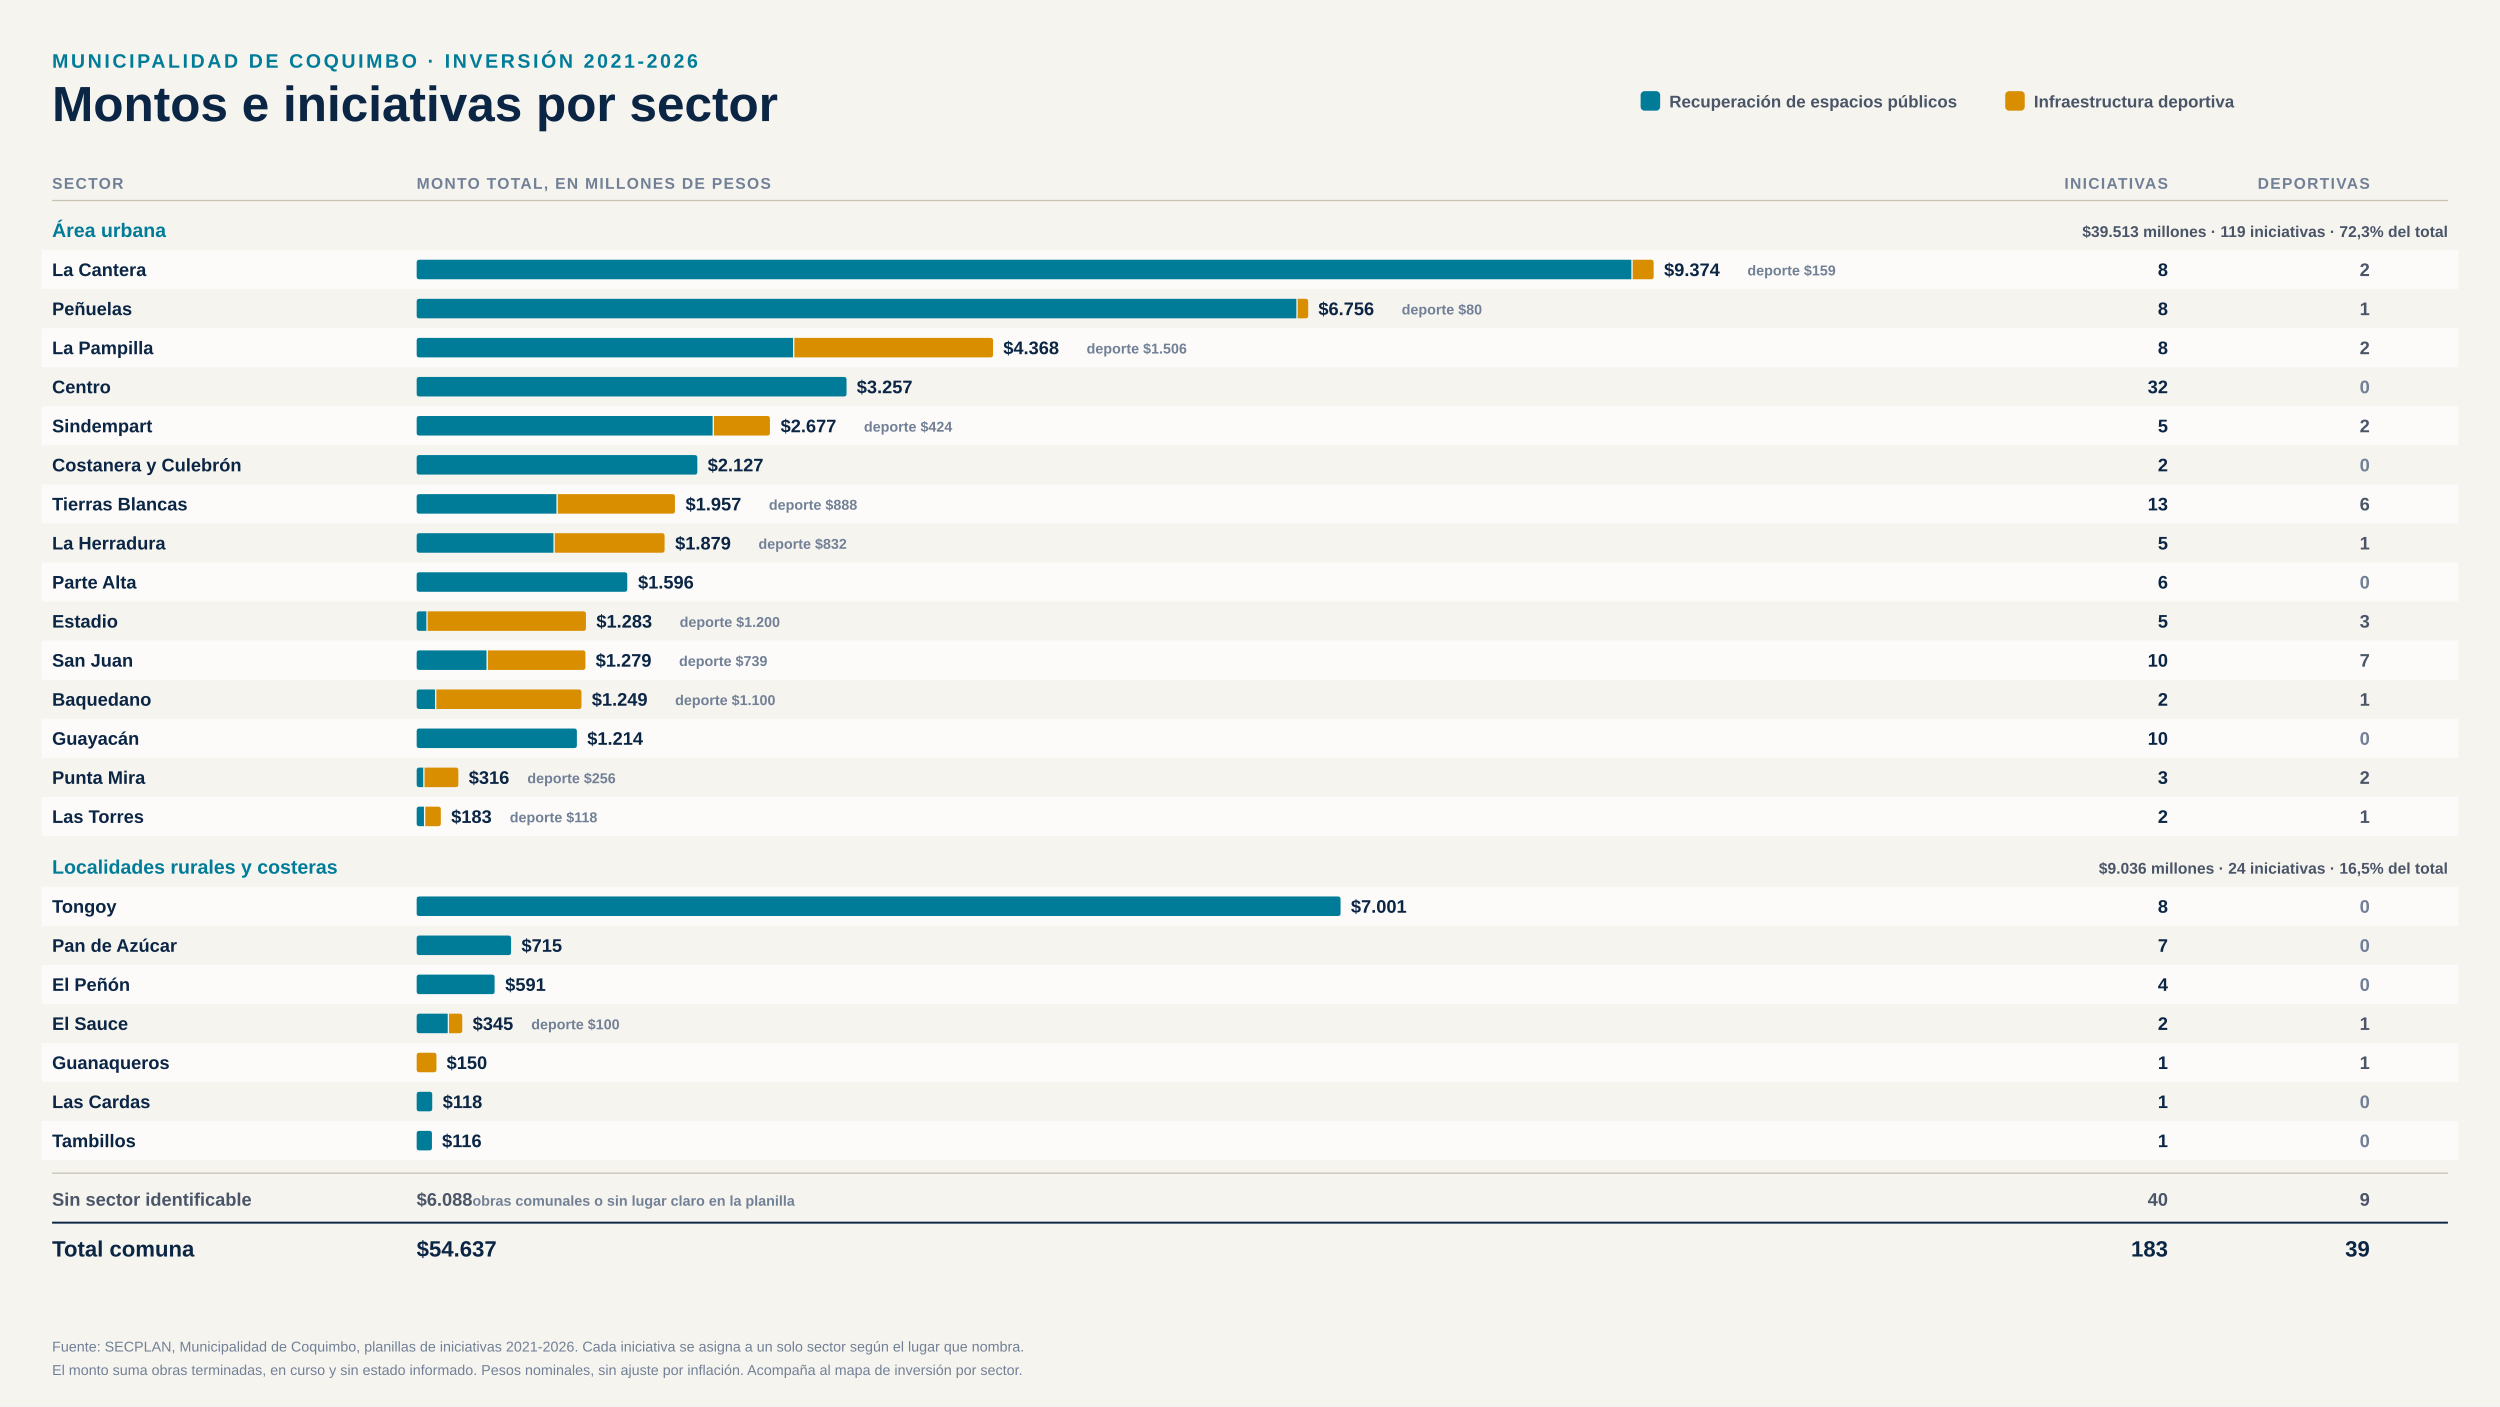
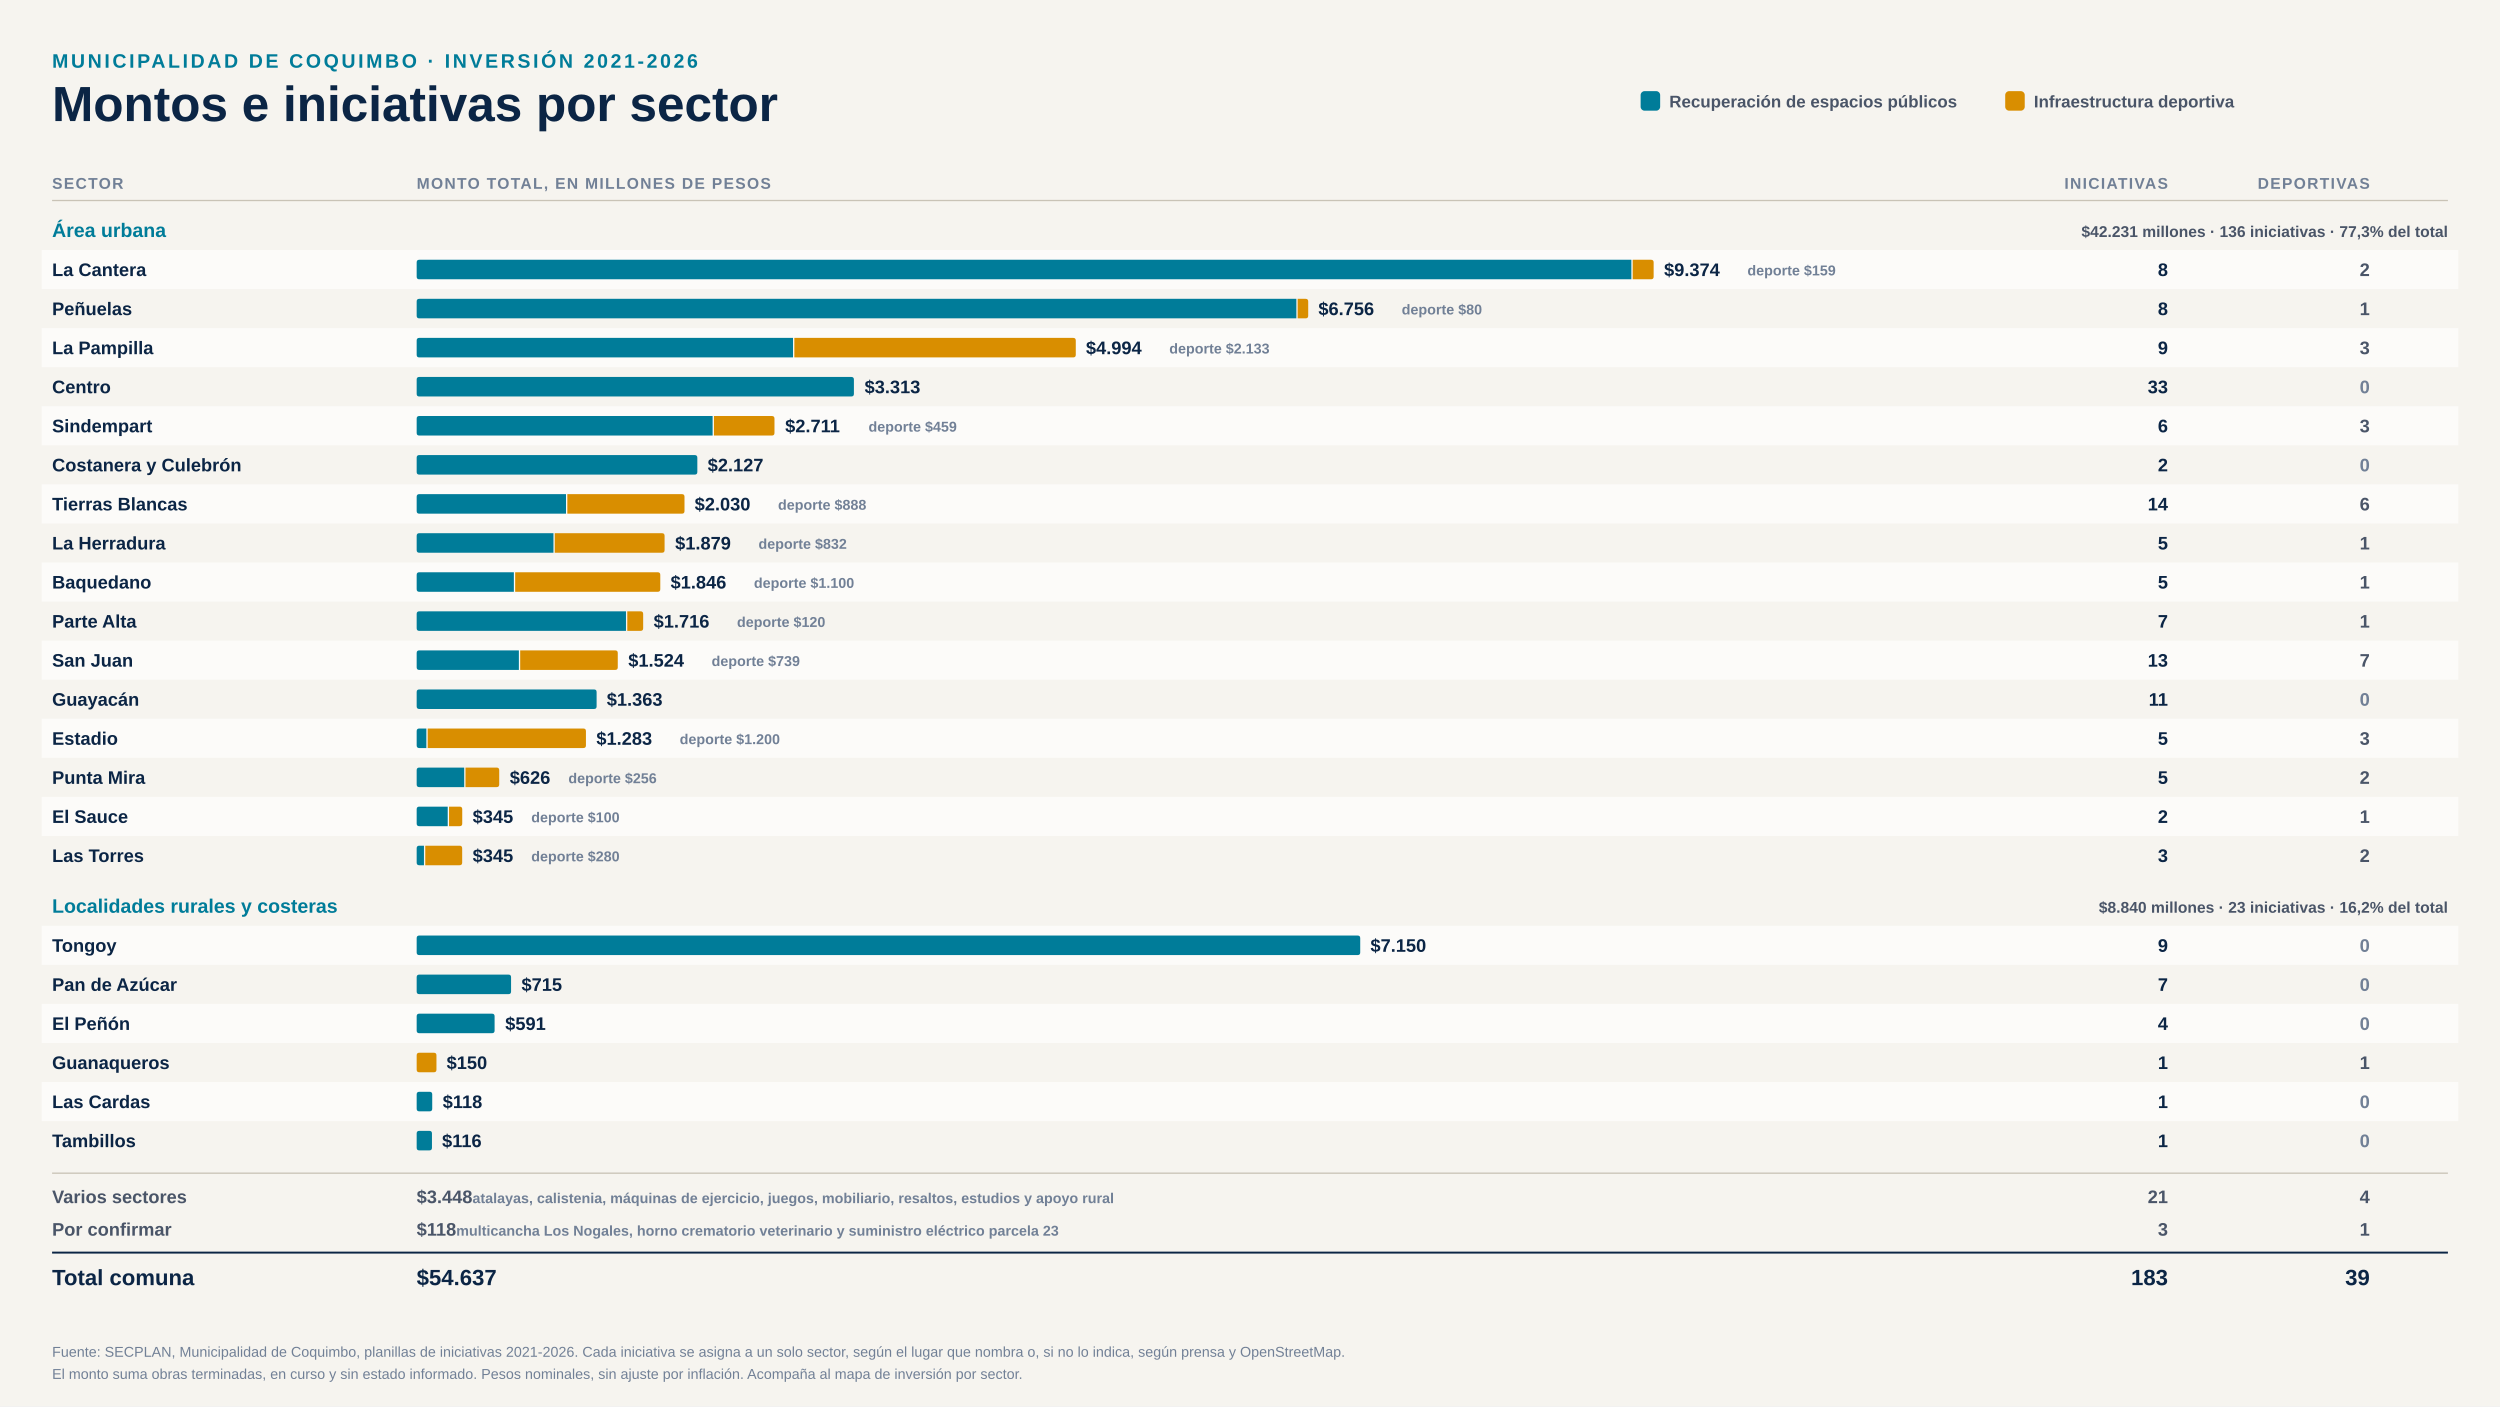
<svg xmlns="http://www.w3.org/2000/svg" width="3840" height="2160" viewBox="0 0 3840 2160">
  <g id="Fondo">
    <rect width="3840" height="2160" fill="#F6F4EF" />
  </g>
  <g id="Titulo">
    <text x="80" y="104" font-family="Montserrat, Arial, sans-serif" font-size="30" font-weight="700" letter-spacing="4" fill="#007C99">MUNICIPALIDAD DE COQUIMBO · INVERSIÓN 2021-2026</text>
    <text x="80" y="186" font-family="Montserrat, Arial, sans-serif" font-size="76" font-weight="800" fill="#0B2545">Montos e iniciativas por sector</text>
  </g>
  <g id="Leyenda">
    <rect x="2520" y="140" width="30" height="30" rx="6" fill="#007C99" />
    <text x="2564" y="165" font-family="Montserrat, Arial, sans-serif" font-size="26" font-weight="600" fill="#4A5568">Recuperación de espacios públicos</text>
    <rect x="3080" y="140" width="30" height="30" rx="6" fill="#D98E00" />
    <text x="3124" y="165" font-family="Montserrat, Arial, sans-serif" font-size="26" font-weight="600" fill="#4A5568">Infraestructura deportiva</text>
  </g>
  <g id="Encabezados">
    <text x="80" y="290" font-family="Montserrat, Arial, sans-serif" font-size="24" font-weight="700" fill="#718096" letter-spacing="2">SECTOR</text>
    <text x="640" y="290" font-family="Montserrat, Arial, sans-serif" font-size="24" font-weight="700" fill="#718096" letter-spacing="2">MONTO TOTAL, EN MILLONES DE PESOS</text>
    <text x="3330" y="290" text-anchor="end" font-family="Montserrat, Arial, sans-serif" font-size="24" font-weight="700" fill="#718096" letter-spacing="2">INICIATIVAS</text>
    <text x="3640" y="290" text-anchor="end" font-family="Montserrat, Arial, sans-serif" font-size="24" font-weight="700" fill="#718096" letter-spacing="2">DEPORTIVAS</text>
    <line x1="80" y1="308" x2="3760" y2="308" stroke="#C9C3B6" stroke-width="2" />
  </g>
  <g id="Sectores urbanos">
    <text x="80" y="364" font-family="Montserrat, Arial, sans-serif" font-size="30" font-weight="800" fill="#007C99">Área urbana</text>
-     <text x="3760" y="364" text-anchor="end" font-family="Montserrat, Arial, sans-serif" font-size="24" font-weight="600" fill="#4A5568">$39.513 millones · 119 iniciativas · 72,3% del total</text>
+     <text x="3760" y="364" text-anchor="end" font-family="Montserrat, Arial, sans-serif" font-size="24" font-weight="600" fill="#4A5568">$42.231 millones · 136 iniciativas · 77,3% del total</text>
    <rect x="64" y="384" width="3712" height="60" fill="#FFFFFF" fill-opacity="0.65" />
    <text x="80" y="424" font-family="Montserrat, Arial, sans-serif" font-size="28" font-weight="700" fill="#0B2545">La Cantera</text>
    <path d="M644.0,399.0 L2505.8,399.0 L2505.8,429.0 L644.0,429.0 Q640.0,429.0 640.0,425.0 L640.0,403.0 Q640.0,399.0 644.0,399.0 Z" fill="#007C99" />
    <path d="M2507.8,399.0 L2536.0,399.0 Q2540.0,399.0 2540.0,403.0 L2540.0,425.0 Q2540.0,429.0 2536.0,429.0 L2507.8,429.0 L2507.8,399.0 Z" fill="#D98E00" />
    <text x="2556" y="424" font-family="Montserrat, Arial, sans-serif" font-size="28" font-weight="800" fill="#0B2545">$9.374</text>
    <text x="2684" y="423" font-family="Montserrat, Arial, sans-serif" font-size="22" font-weight="600" fill="#718096">deporte $159</text>
    <text x="3330" y="424" text-anchor="end" font-family="Montserrat, Arial, sans-serif" font-size="28" font-weight="700" fill="#0B2545">8</text>
    <text x="3640" y="424" text-anchor="end" font-family="Montserrat, Arial, sans-serif" font-size="28" font-weight="600" fill="#4A5568">2</text>
    <text x="80" y="484" font-family="Montserrat, Arial, sans-serif" font-size="28" font-weight="700" fill="#0B2545">Peñuelas</text>
    <path d="M644.0,459.0 L1991.2,459.0 L1991.2,489.0 L644.0,489.0 Q640.0,489.0 640.0,485.0 L640.0,463.0 Q640.0,459.0 644.0,459.0 Z" fill="#007C99" />
    <path d="M1993.2,459.0 L2005.4,459.0 Q2009.4,459.0 2009.4,463.0 L2009.4,485.0 Q2009.4,489.0 2005.4,489.0 L1993.2,489.0 L1993.2,459.0 Z" fill="#D98E00" />
    <text x="2025" y="484" font-family="Montserrat, Arial, sans-serif" font-size="28" font-weight="800" fill="#0B2545">$6.756</text>
    <text x="2153" y="483" font-family="Montserrat, Arial, sans-serif" font-size="22" font-weight="600" fill="#718096">deporte $80</text>
    <text x="3330" y="484" text-anchor="end" font-family="Montserrat, Arial, sans-serif" font-size="28" font-weight="700" fill="#0B2545">8</text>
    <text x="3640" y="484" text-anchor="end" font-family="Montserrat, Arial, sans-serif" font-size="28" font-weight="600" fill="#4A5568">1</text>
    <rect x="64" y="504" width="3712" height="60" fill="#FFFFFF" fill-opacity="0.65" />
    <text x="80" y="544" font-family="Montserrat, Arial, sans-serif" font-size="28" font-weight="700" fill="#0B2545">La Pampilla</text>
    <path d="M644.0,519.0 L1218.1,519.0 L1218.1,549.0 L644.0,549.0 Q640.0,549.0 640.0,545.0 L640.0,523.0 Q640.0,519.0 644.0,519.0 Z" fill="#007C99" />
-     <path d="M1220.1,519.0 L1521.3,519.0 Q1525.3,519.0 1525.3,523.0 L1525.3,545.0 Q1525.3,549.0 1521.3,549.0 L1220.1,549.0 L1220.1,519.0 Z" fill="#D98E00" />
-     <text x="1541" y="544" font-family="Montserrat, Arial, sans-serif" font-size="28" font-weight="800" fill="#0B2545">$4.368</text>
-     <text x="1669" y="543" font-family="Montserrat, Arial, sans-serif" font-size="22" font-weight="600" fill="#718096">deporte $1.506</text>
-     <text x="3330" y="544" text-anchor="end" font-family="Montserrat, Arial, sans-serif" font-size="28" font-weight="700" fill="#0B2545">8</text>
-     <text x="3640" y="544" text-anchor="end" font-family="Montserrat, Arial, sans-serif" font-size="28" font-weight="600" fill="#4A5568">2</text>
+     <path d="M1220.1,519.0 L1648.4,519.0 Q1652.4,519.0 1652.4,523.0 L1652.4,545.0 Q1652.4,549.0 1648.4,549.0 L1220.1,549.0 L1220.1,519.0 Z" fill="#D98E00" />
+     <text x="1668" y="544" font-family="Montserrat, Arial, sans-serif" font-size="28" font-weight="800" fill="#0B2545">$4.994</text>
+     <text x="1796" y="543" font-family="Montserrat, Arial, sans-serif" font-size="22" font-weight="600" fill="#718096">deporte $2.133</text>
+     <text x="3330" y="544" text-anchor="end" font-family="Montserrat, Arial, sans-serif" font-size="28" font-weight="700" fill="#0B2545">9</text>
+     <text x="3640" y="544" text-anchor="end" font-family="Montserrat, Arial, sans-serif" font-size="28" font-weight="600" fill="#4A5568">3</text>
    <text x="80" y="604" font-family="Montserrat, Arial, sans-serif" font-size="28" font-weight="700" fill="#0B2545">Centro</text>
-     <path d="M644.0,579.0 L1296.3,579.0 Q1300.3,579.0 1300.3,583.0 L1300.3,605.0 Q1300.3,609.0 1296.3,609.0 L644.0,609.0 Q640.0,609.0 640.0,605.0 L640.0,583.0 Q640.0,579.0 644.0,579.0 Z" fill="#007C99" />
-     <text x="1316" y="604" font-family="Montserrat, Arial, sans-serif" font-size="28" font-weight="800" fill="#0B2545">$3.257</text>
-     <text x="3330" y="604" text-anchor="end" font-family="Montserrat, Arial, sans-serif" font-size="28" font-weight="700" fill="#0B2545">32</text>
+     <path d="M644.0,579.0 L1307.6,579.0 Q1311.6,579.0 1311.6,583.0 L1311.6,605.0 Q1311.6,609.0 1307.6,609.0 L644.0,609.0 Q640.0,609.0 640.0,605.0 L640.0,583.0 Q640.0,579.0 644.0,579.0 Z" fill="#007C99" />
+     <text x="1328" y="604" font-family="Montserrat, Arial, sans-serif" font-size="28" font-weight="800" fill="#0B2545">$3.313</text>
+     <text x="3330" y="604" text-anchor="end" font-family="Montserrat, Arial, sans-serif" font-size="28" font-weight="700" fill="#0B2545">33</text>
    <text x="3640" y="604" text-anchor="end" font-family="Montserrat, Arial, sans-serif" font-size="28" font-weight="600" fill="#718096">0</text>
    <rect x="64" y="624" width="3712" height="60" fill="#FFFFFF" fill-opacity="0.65" />
    <text x="80" y="664" font-family="Montserrat, Arial, sans-serif" font-size="28" font-weight="700" fill="#0B2545">Sindempart</text>
    <path d="M644.0,639.0 L1094.6,639.0 L1094.6,669.0 L644.0,669.0 Q640.0,669.0 640.0,665.0 L640.0,643.0 Q640.0,639.0 644.0,639.0 Z" fill="#007C99" />
-     <path d="M1096.6,639.0 L1178.6,639.0 Q1182.6,639.0 1182.6,643.0 L1182.6,665.0 Q1182.6,669.0 1178.6,669.0 L1096.6,669.0 L1096.6,639.0 Z" fill="#D98E00" />
-     <text x="1199" y="664" font-family="Montserrat, Arial, sans-serif" font-size="28" font-weight="800" fill="#0B2545">$2.677</text>
-     <text x="1327" y="663" font-family="Montserrat, Arial, sans-serif" font-size="22" font-weight="600" fill="#718096">deporte $424</text>
-     <text x="3330" y="664" text-anchor="end" font-family="Montserrat, Arial, sans-serif" font-size="28" font-weight="700" fill="#0B2545">5</text>
-     <text x="3640" y="664" text-anchor="end" font-family="Montserrat, Arial, sans-serif" font-size="28" font-weight="600" fill="#4A5568">2</text>
+     <path d="M1096.6,639.0 L1185.6,639.0 Q1189.6,639.0 1189.6,643.0 L1189.6,665.0 Q1189.6,669.0 1185.6,669.0 L1096.6,669.0 L1096.6,639.0 Z" fill="#D98E00" />
+     <text x="1206" y="664" font-family="Montserrat, Arial, sans-serif" font-size="28" font-weight="800" fill="#0B2545">$2.711</text>
+     <text x="1334" y="663" font-family="Montserrat, Arial, sans-serif" font-size="22" font-weight="600" fill="#718096">deporte $459</text>
+     <text x="3330" y="664" text-anchor="end" font-family="Montserrat, Arial, sans-serif" font-size="28" font-weight="700" fill="#0B2545">6</text>
+     <text x="3640" y="664" text-anchor="end" font-family="Montserrat, Arial, sans-serif" font-size="28" font-weight="600" fill="#4A5568">3</text>
    <text x="80" y="724" font-family="Montserrat, Arial, sans-serif" font-size="28" font-weight="700" fill="#0B2545">Costanera y Culebrón</text>
    <path d="M644.0,699.0 L1067.1,699.0 Q1071.1,699.0 1071.1,703.0 L1071.1,725.0 Q1071.1,729.0 1067.1,729.0 L644.0,729.0 Q640.0,729.0 640.0,725.0 L640.0,703.0 Q640.0,699.0 644.0,699.0 Z" fill="#007C99" />
    <text x="1087" y="724" font-family="Montserrat, Arial, sans-serif" font-size="28" font-weight="800" fill="#0B2545">$2.127</text>
    <text x="3330" y="724" text-anchor="end" font-family="Montserrat, Arial, sans-serif" font-size="28" font-weight="700" fill="#0B2545">2</text>
    <text x="3640" y="724" text-anchor="end" font-family="Montserrat, Arial, sans-serif" font-size="28" font-weight="600" fill="#718096">0</text>
    <rect x="64" y="744" width="3712" height="60" fill="#FFFFFF" fill-opacity="0.65" />
    <text x="80" y="784" font-family="Montserrat, Arial, sans-serif" font-size="28" font-weight="700" fill="#0B2545">Tierras Blancas</text>
-     <path d="M644.0,759.0 L854.7,759.0 L854.7,789.0 L644.0,789.0 Q640.0,789.0 640.0,785.0 L640.0,763.0 Q640.0,759.0 644.0,759.0 Z" fill="#007C99" />
-     <path d="M856.7,759.0 L1032.7,759.0 Q1036.7,759.0 1036.7,763.0 L1036.7,785.0 Q1036.7,789.0 1032.7,789.0 L856.7,789.0 L856.7,759.0 Z" fill="#D98E00" />
-     <text x="1053" y="784" font-family="Montserrat, Arial, sans-serif" font-size="28" font-weight="800" fill="#0B2545">$1.957</text>
-     <text x="1181" y="783" font-family="Montserrat, Arial, sans-serif" font-size="22" font-weight="600" fill="#718096">deporte $888</text>
-     <text x="3330" y="784" text-anchor="end" font-family="Montserrat, Arial, sans-serif" font-size="28" font-weight="700" fill="#0B2545">13</text>
+     <path d="M644.0,759.0 L869.4,759.0 L869.4,789.0 L644.0,789.0 Q640.0,789.0 640.0,785.0 L640.0,763.0 Q640.0,759.0 644.0,759.0 Z" fill="#007C99" />
+     <path d="M871.4,759.0 L1047.4,759.0 Q1051.4,759.0 1051.4,763.0 L1051.4,785.0 Q1051.4,789.0 1047.4,789.0 L871.4,789.0 L871.4,759.0 Z" fill="#D98E00" />
+     <text x="1067" y="784" font-family="Montserrat, Arial, sans-serif" font-size="28" font-weight="800" fill="#0B2545">$2.030</text>
+     <text x="1195" y="783" font-family="Montserrat, Arial, sans-serif" font-size="22" font-weight="600" fill="#718096">deporte $888</text>
+     <text x="3330" y="784" text-anchor="end" font-family="Montserrat, Arial, sans-serif" font-size="28" font-weight="700" fill="#0B2545">14</text>
    <text x="3640" y="784" text-anchor="end" font-family="Montserrat, Arial, sans-serif" font-size="28" font-weight="600" fill="#4A5568">6</text>
    <text x="80" y="844" font-family="Montserrat, Arial, sans-serif" font-size="28" font-weight="700" fill="#0B2545">La Herradura</text>
    <path d="M644.0,819.0 L850.1,819.0 L850.1,849.0 L644.0,849.0 Q640.0,849.0 640.0,845.0 L640.0,823.0 Q640.0,819.0 644.0,819.0 Z" fill="#007C99" />
    <path d="M852.1,819.0 L1016.8,819.0 Q1020.8,819.0 1020.8,823.0 L1020.8,845.0 Q1020.8,849.0 1016.8,849.0 L852.1,849.0 L852.1,819.0 Z" fill="#D98E00" />
    <text x="1037" y="844" font-family="Montserrat, Arial, sans-serif" font-size="28" font-weight="800" fill="#0B2545">$1.879</text>
    <text x="1165" y="843" font-family="Montserrat, Arial, sans-serif" font-size="22" font-weight="600" fill="#718096">deporte $832</text>
    <text x="3330" y="844" text-anchor="end" font-family="Montserrat, Arial, sans-serif" font-size="28" font-weight="700" fill="#0B2545">5</text>
    <text x="3640" y="844" text-anchor="end" font-family="Montserrat, Arial, sans-serif" font-size="28" font-weight="600" fill="#4A5568">1</text>
    <rect x="64" y="864" width="3712" height="60" fill="#FFFFFF" fill-opacity="0.65" />
-     <text x="80" y="904" font-family="Montserrat, Arial, sans-serif" font-size="28" font-weight="700" fill="#0B2545">Parte Alta</text>
-     <path d="M644.0,879.0 L959.5,879.0 Q963.5,879.0 963.5,883.0 L963.5,905.0 Q963.5,909.0 959.5,909.0 L644.0,909.0 Q640.0,909.0 640.0,905.0 L640.0,883.0 Q640.0,879.0 644.0,879.0 Z" fill="#007C99" />
-     <text x="980" y="904" font-family="Montserrat, Arial, sans-serif" font-size="28" font-weight="800" fill="#0B2545">$1.596</text>
-     <text x="3330" y="904" text-anchor="end" font-family="Montserrat, Arial, sans-serif" font-size="28" font-weight="700" fill="#0B2545">6</text>
-     <text x="3640" y="904" text-anchor="end" font-family="Montserrat, Arial, sans-serif" font-size="28" font-weight="600" fill="#718096">0</text>
-     <text x="80" y="964" font-family="Montserrat, Arial, sans-serif" font-size="28" font-weight="700" fill="#0B2545">Estadio</text>
-     <path d="M644.0,939.0 L654.9,939.0 L654.9,969.0 L644.0,969.0 Q640.0,969.0 640.0,965.0 L640.0,943.0 Q640.0,939.0 644.0,939.0 Z" fill="#007C99" />
-     <path d="M656.9,939.0 L896.0,939.0 Q900.0,939.0 900.0,943.0 L900.0,965.0 Q900.0,969.0 896.0,969.0 L656.9,969.0 L656.9,939.0 Z" fill="#D98E00" />
-     <text x="916" y="964" font-family="Montserrat, Arial, sans-serif" font-size="28" font-weight="800" fill="#0B2545">$1.283</text>
-     <text x="1044" y="963" font-family="Montserrat, Arial, sans-serif" font-size="22" font-weight="600" fill="#718096">deporte $1.200</text>
-     <text x="3330" y="964" text-anchor="end" font-family="Montserrat, Arial, sans-serif" font-size="28" font-weight="700" fill="#0B2545">5</text>
-     <text x="3640" y="964" text-anchor="end" font-family="Montserrat, Arial, sans-serif" font-size="28" font-weight="600" fill="#4A5568">3</text>
+     <text x="80" y="904" font-family="Montserrat, Arial, sans-serif" font-size="28" font-weight="700" fill="#0B2545">Baquedano</text>
+     <path d="M644.0,879.0 L789.3,879.0 L789.3,909.0 L644.0,909.0 Q640.0,909.0 640.0,905.0 L640.0,883.0 Q640.0,879.0 644.0,879.0 Z" fill="#007C99" />
+     <path d="M791.3,879.0 L1010.2,879.0 Q1014.2,879.0 1014.2,883.0 L1014.2,905.0 Q1014.2,909.0 1010.2,909.0 L791.3,909.0 L791.3,879.0 Z" fill="#D98E00" />
+     <text x="1030" y="904" font-family="Montserrat, Arial, sans-serif" font-size="28" font-weight="800" fill="#0B2545">$1.846</text>
+     <text x="1158" y="903" font-family="Montserrat, Arial, sans-serif" font-size="22" font-weight="600" fill="#718096">deporte $1.100</text>
+     <text x="3330" y="904" text-anchor="end" font-family="Montserrat, Arial, sans-serif" font-size="28" font-weight="700" fill="#0B2545">5</text>
+     <text x="3640" y="904" text-anchor="end" font-family="Montserrat, Arial, sans-serif" font-size="28" font-weight="600" fill="#4A5568">1</text>
+     <text x="80" y="964" font-family="Montserrat, Arial, sans-serif" font-size="28" font-weight="700" fill="#0B2545">Parte Alta</text>
+     <path d="M644.0,939.0 L961.5,939.0 L961.5,969.0 L644.0,969.0 Q640.0,969.0 640.0,965.0 L640.0,943.0 Q640.0,939.0 644.0,939.0 Z" fill="#007C99" />
+     <path d="M963.5,939.0 L983.9,939.0 Q987.9,939.0 987.9,943.0 L987.9,965.0 Q987.9,969.0 983.9,969.0 L963.5,969.0 L963.5,939.0 Z" fill="#D98E00" />
+     <text x="1004" y="964" font-family="Montserrat, Arial, sans-serif" font-size="28" font-weight="800" fill="#0B2545">$1.716</text>
+     <text x="1132" y="963" font-family="Montserrat, Arial, sans-serif" font-size="22" font-weight="600" fill="#718096">deporte $120</text>
+     <text x="3330" y="964" text-anchor="end" font-family="Montserrat, Arial, sans-serif" font-size="28" font-weight="700" fill="#0B2545">7</text>
+     <text x="3640" y="964" text-anchor="end" font-family="Montserrat, Arial, sans-serif" font-size="28" font-weight="600" fill="#4A5568">1</text>
    <rect x="64" y="984" width="3712" height="60" fill="#FFFFFF" fill-opacity="0.65" />
    <text x="80" y="1024" font-family="Montserrat, Arial, sans-serif" font-size="28" font-weight="700" fill="#0B2545">San Juan</text>
-     <path d="M644.0,999.0 L747.3,999.0 L747.3,1029.0 L644.0,1029.0 Q640.0,1029.0 640.0,1025.0 L640.0,1003.0 Q640.0,999.0 644.0,999.0 Z" fill="#007C99" />
-     <path d="M749.3,999.0 L895.2,999.0 Q899.2,999.0 899.2,1003.0 L899.2,1025.0 Q899.2,1029.0 895.2,1029.0 L749.3,1029.0 L749.3,999.0 Z" fill="#D98E00" />
-     <text x="915" y="1024" font-family="Montserrat, Arial, sans-serif" font-size="28" font-weight="800" fill="#0B2545">$1.279</text>
-     <text x="1043" y="1023" font-family="Montserrat, Arial, sans-serif" font-size="22" font-weight="600" fill="#718096">deporte $739</text>
-     <text x="3330" y="1024" text-anchor="end" font-family="Montserrat, Arial, sans-serif" font-size="28" font-weight="700" fill="#0B2545">10</text>
+     <path d="M644.0,999.0 L797.0,999.0 L797.0,1029.0 L644.0,1029.0 Q640.0,1029.0 640.0,1025.0 L640.0,1003.0 Q640.0,999.0 644.0,999.0 Z" fill="#007C99" />
+     <path d="M799.0,999.0 L944.9,999.0 Q948.9,999.0 948.9,1003.0 L948.9,1025.0 Q948.9,1029.0 944.9,1029.0 L799.0,1029.0 L799.0,999.0 Z" fill="#D98E00" />
+     <text x="965" y="1024" font-family="Montserrat, Arial, sans-serif" font-size="28" font-weight="800" fill="#0B2545">$1.524</text>
+     <text x="1093" y="1023" font-family="Montserrat, Arial, sans-serif" font-size="22" font-weight="600" fill="#718096">deporte $739</text>
+     <text x="3330" y="1024" text-anchor="end" font-family="Montserrat, Arial, sans-serif" font-size="28" font-weight="700" fill="#0B2545">13</text>
    <text x="3640" y="1024" text-anchor="end" font-family="Montserrat, Arial, sans-serif" font-size="28" font-weight="600" fill="#4A5568">7</text>
-     <text x="80" y="1084" font-family="Montserrat, Arial, sans-serif" font-size="28" font-weight="700" fill="#0B2545">Baquedano</text>
-     <path d="M644.0,1059.0 L668.2,1059.0 L668.2,1089.0 L644.0,1089.0 Q640.0,1089.0 640.0,1085.0 L640.0,1063.0 Q640.0,1059.0 644.0,1059.0 Z" fill="#007C99" />
-     <path d="M670.2,1059.0 L889.1,1059.0 Q893.1,1059.0 893.1,1063.0 L893.1,1085.0 Q893.1,1089.0 889.1,1089.0 L670.2,1089.0 L670.2,1059.0 Z" fill="#D98E00" />
-     <text x="909" y="1084" font-family="Montserrat, Arial, sans-serif" font-size="28" font-weight="800" fill="#0B2545">$1.249</text>
-     <text x="1037" y="1083" font-family="Montserrat, Arial, sans-serif" font-size="22" font-weight="600" fill="#718096">deporte $1.100</text>
-     <text x="3330" y="1084" text-anchor="end" font-family="Montserrat, Arial, sans-serif" font-size="28" font-weight="700" fill="#0B2545">2</text>
-     <text x="3640" y="1084" text-anchor="end" font-family="Montserrat, Arial, sans-serif" font-size="28" font-weight="600" fill="#4A5568">1</text>
+     <text x="80" y="1084" font-family="Montserrat, Arial, sans-serif" font-size="28" font-weight="700" fill="#0B2545">Guayacán</text>
+     <path d="M644.0,1059.0 L912.4,1059.0 Q916.4,1059.0 916.4,1063.0 L916.4,1085.0 Q916.4,1089.0 912.4,1089.0 L644.0,1089.0 Q640.0,1089.0 640.0,1085.0 L640.0,1063.0 Q640.0,1059.0 644.0,1059.0 Z" fill="#007C99" />
+     <text x="932" y="1084" font-family="Montserrat, Arial, sans-serif" font-size="28" font-weight="800" fill="#0B2545">$1.363</text>
+     <text x="3330" y="1084" text-anchor="end" font-family="Montserrat, Arial, sans-serif" font-size="28" font-weight="700" fill="#0B2545">11</text>
+     <text x="3640" y="1084" text-anchor="end" font-family="Montserrat, Arial, sans-serif" font-size="28" font-weight="600" fill="#718096">0</text>
    <rect x="64" y="1104" width="3712" height="60" fill="#FFFFFF" fill-opacity="0.65" />
-     <text x="80" y="1144" font-family="Montserrat, Arial, sans-serif" font-size="28" font-weight="700" fill="#0B2545">Guayacán</text>
-     <path d="M644.0,1119.0 L882.1,1119.0 Q886.1,1119.0 886.1,1123.0 L886.1,1145.0 Q886.1,1149.0 882.1,1149.0 L644.0,1149.0 Q640.0,1149.0 640.0,1145.0 L640.0,1123.0 Q640.0,1119.0 644.0,1119.0 Z" fill="#007C99" />
-     <text x="902" y="1144" font-family="Montserrat, Arial, sans-serif" font-size="28" font-weight="800" fill="#0B2545">$1.214</text>
-     <text x="3330" y="1144" text-anchor="end" font-family="Montserrat, Arial, sans-serif" font-size="28" font-weight="700" fill="#0B2545">10</text>
-     <text x="3640" y="1144" text-anchor="end" font-family="Montserrat, Arial, sans-serif" font-size="28" font-weight="600" fill="#718096">0</text>
+     <text x="80" y="1144" font-family="Montserrat, Arial, sans-serif" font-size="28" font-weight="700" fill="#0B2545">Estadio</text>
+     <path d="M644.0,1119.0 L654.9,1119.0 L654.9,1149.0 L644.0,1149.0 Q640.0,1149.0 640.0,1145.0 L640.0,1123.0 Q640.0,1119.0 644.0,1119.0 Z" fill="#007C99" />
+     <path d="M656.9,1119.0 L896.0,1119.0 Q900.0,1119.0 900.0,1123.0 L900.0,1145.0 Q900.0,1149.0 896.0,1149.0 L656.9,1149.0 L656.9,1119.0 Z" fill="#D98E00" />
+     <text x="916" y="1144" font-family="Montserrat, Arial, sans-serif" font-size="28" font-weight="800" fill="#0B2545">$1.283</text>
+     <text x="1044" y="1143" font-family="Montserrat, Arial, sans-serif" font-size="22" font-weight="600" fill="#718096">deporte $1.200</text>
+     <text x="3330" y="1144" text-anchor="end" font-family="Montserrat, Arial, sans-serif" font-size="28" font-weight="700" fill="#0B2545">5</text>
+     <text x="3640" y="1144" text-anchor="end" font-family="Montserrat, Arial, sans-serif" font-size="28" font-weight="600" fill="#4A5568">3</text>
    <text x="80" y="1204" font-family="Montserrat, Arial, sans-serif" font-size="28" font-weight="700" fill="#0B2545">Punta Mira</text>
-     <path d="M644.0,1179.0 L650.1,1179.0 L650.1,1209.0 L644.0,1209.0 Q640.0,1209.0 640.0,1205.0 L640.0,1183.0 Q640.0,1179.0 644.0,1179.0 Z" fill="#007C99" />
-     <path d="M652.1,1179.0 L700.0,1179.0 Q704.0,1179.0 704.0,1183.0 L704.0,1205.0 Q704.0,1209.0 700.0,1209.0 L652.1,1209.0 L652.1,1179.0 Z" fill="#D98E00" />
-     <text x="720" y="1204" font-family="Montserrat, Arial, sans-serif" font-size="28" font-weight="800" fill="#0B2545">$316</text>
-     <text x="810" y="1203" font-family="Montserrat, Arial, sans-serif" font-size="22" font-weight="600" fill="#718096">deporte $256</text>
-     <text x="3330" y="1204" text-anchor="end" font-family="Montserrat, Arial, sans-serif" font-size="28" font-weight="700" fill="#0B2545">3</text>
+     <path d="M644.0,1179.0 L713.0,1179.0 L713.0,1209.0 L644.0,1209.0 Q640.0,1209.0 640.0,1205.0 L640.0,1183.0 Q640.0,1179.0 644.0,1179.0 Z" fill="#007C99" />
+     <path d="M715.0,1179.0 L762.8,1179.0 Q766.8,1179.0 766.8,1183.0 L766.8,1205.0 Q766.8,1209.0 762.8,1209.0 L715.0,1209.0 L715.0,1179.0 Z" fill="#D98E00" />
+     <text x="783" y="1204" font-family="Montserrat, Arial, sans-serif" font-size="28" font-weight="800" fill="#0B2545">$626</text>
+     <text x="873" y="1203" font-family="Montserrat, Arial, sans-serif" font-size="22" font-weight="600" fill="#718096">deporte $256</text>
+     <text x="3330" y="1204" text-anchor="end" font-family="Montserrat, Arial, sans-serif" font-size="28" font-weight="700" fill="#0B2545">5</text>
    <text x="3640" y="1204" text-anchor="end" font-family="Montserrat, Arial, sans-serif" font-size="28" font-weight="600" fill="#4A5568">2</text>
    <rect x="64" y="1224" width="3712" height="60" fill="#FFFFFF" fill-opacity="0.65" />
-     <text x="80" y="1264" font-family="Montserrat, Arial, sans-serif" font-size="28" font-weight="700" fill="#0B2545">Las Torres</text>
-     <path d="M644.0,1239.0 L651.2,1239.0 L651.2,1269.0 L644.0,1269.0 Q640.0,1269.0 640.0,1265.0 L640.0,1243.0 Q640.0,1239.0 644.0,1239.0 Z" fill="#007C99" />
-     <path d="M653.2,1239.0 L673.1,1239.0 Q677.1,1239.0 677.1,1243.0 L677.1,1265.0 Q677.1,1269.0 673.1,1269.0 L653.2,1269.0 L653.2,1239.0 Z" fill="#D98E00" />
-     <text x="693" y="1264" font-family="Montserrat, Arial, sans-serif" font-size="28" font-weight="800" fill="#0B2545">$183</text>
-     <text x="783" y="1263" font-family="Montserrat, Arial, sans-serif" font-size="22" font-weight="600" fill="#718096">deporte $118</text>
+     <text x="80" y="1264" font-family="Montserrat, Arial, sans-serif" font-size="28" font-weight="700" fill="#0B2545">El Sauce</text>
+     <path d="M644.0,1239.0 L687.7,1239.0 L687.7,1269.0 L644.0,1269.0 Q640.0,1269.0 640.0,1265.0 L640.0,1243.0 Q640.0,1239.0 644.0,1239.0 Z" fill="#007C99" />
+     <path d="M689.7,1239.0 L706.0,1239.0 Q710.0,1239.0 710.0,1243.0 L710.0,1265.0 Q710.0,1269.0 706.0,1269.0 L689.7,1269.0 L689.7,1239.0 Z" fill="#D98E00" />
+     <text x="726" y="1264" font-family="Montserrat, Arial, sans-serif" font-size="28" font-weight="800" fill="#0B2545">$345</text>
+     <text x="816" y="1263" font-family="Montserrat, Arial, sans-serif" font-size="22" font-weight="600" fill="#718096">deporte $100</text>
    <text x="3330" y="1264" text-anchor="end" font-family="Montserrat, Arial, sans-serif" font-size="28" font-weight="700" fill="#0B2545">2</text>
    <text x="3640" y="1264" text-anchor="end" font-family="Montserrat, Arial, sans-serif" font-size="28" font-weight="600" fill="#4A5568">1</text>
+     <text x="80" y="1324" font-family="Montserrat, Arial, sans-serif" font-size="28" font-weight="700" fill="#0B2545">Las Torres</text>
+     <path d="M644.0,1299.0 L651.2,1299.0 L651.2,1329.0 L644.0,1329.0 Q640.0,1329.0 640.0,1325.0 L640.0,1303.0 Q640.0,1299.0 644.0,1299.0 Z" fill="#007C99" />
+     <path d="M653.2,1299.0 L705.9,1299.0 Q709.9,1299.0 709.9,1303.0 L709.9,1325.0 Q709.9,1329.0 705.9,1329.0 L653.2,1329.0 L653.2,1299.0 Z" fill="#D98E00" />
+     <text x="726" y="1324" font-family="Montserrat, Arial, sans-serif" font-size="28" font-weight="800" fill="#0B2545">$345</text>
+     <text x="816" y="1323" font-family="Montserrat, Arial, sans-serif" font-size="22" font-weight="600" fill="#718096">deporte $280</text>
+     <text x="3330" y="1324" text-anchor="end" font-family="Montserrat, Arial, sans-serif" font-size="28" font-weight="700" fill="#0B2545">3</text>
+     <text x="3640" y="1324" text-anchor="end" font-family="Montserrat, Arial, sans-serif" font-size="28" font-weight="600" fill="#4A5568">2</text>
  </g>
  <g id="Sectores rurales">
-     <text x="80" y="1342" font-family="Montserrat, Arial, sans-serif" font-size="30" font-weight="800" fill="#007C99">Localidades rurales y costeras</text>
-     <text x="3760" y="1342" text-anchor="end" font-family="Montserrat, Arial, sans-serif" font-size="24" font-weight="600" fill="#4A5568">$9.036 millones · 24 iniciativas · 16,5% del total</text>
-     <rect x="64" y="1362" width="3712" height="60" fill="#FFFFFF" fill-opacity="0.65" />
-     <text x="80" y="1402" font-family="Montserrat, Arial, sans-serif" font-size="28" font-weight="700" fill="#0B2545">Tongoy</text>
-     <path d="M644.0,1377.0 L2055.1,1377.0 Q2059.1,1377.0 2059.1,1381.0 L2059.1,1403.0 Q2059.1,1407.0 2055.1,1407.0 L644.0,1407.0 Q640.0,1407.0 640.0,1403.0 L640.0,1381.0 Q640.0,1377.0 644.0,1377.0 Z" fill="#007C99" />
-     <text x="2075" y="1402" font-family="Montserrat, Arial, sans-serif" font-size="28" font-weight="800" fill="#0B2545">$7.001</text>
-     <text x="3330" y="1402" text-anchor="end" font-family="Montserrat, Arial, sans-serif" font-size="28" font-weight="700" fill="#0B2545">8</text>
-     <text x="3640" y="1402" text-anchor="end" font-family="Montserrat, Arial, sans-serif" font-size="28" font-weight="600" fill="#718096">0</text>
-     <text x="80" y="1462" font-family="Montserrat, Arial, sans-serif" font-size="28" font-weight="700" fill="#0B2545">Pan de Azúcar</text>
-     <path d="M644.0,1437.0 L781.0,1437.0 Q785.0,1437.0 785.0,1441.0 L785.0,1463.0 Q785.0,1467.0 781.0,1467.0 L644.0,1467.0 Q640.0,1467.0 640.0,1463.0 L640.0,1441.0 Q640.0,1437.0 644.0,1437.0 Z" fill="#007C99" />
-     <text x="801" y="1462" font-family="Montserrat, Arial, sans-serif" font-size="28" font-weight="800" fill="#0B2545">$715</text>
-     <text x="3330" y="1462" text-anchor="end" font-family="Montserrat, Arial, sans-serif" font-size="28" font-weight="700" fill="#0B2545">7</text>
+     <text x="80" y="1402" font-family="Montserrat, Arial, sans-serif" font-size="30" font-weight="800" fill="#007C99">Localidades rurales y costeras</text>
+     <text x="3760" y="1402" text-anchor="end" font-family="Montserrat, Arial, sans-serif" font-size="24" font-weight="600" fill="#4A5568">$8.840 millones · 23 iniciativas · 16,2% del total</text>
+     <rect x="64" y="1422" width="3712" height="60" fill="#FFFFFF" fill-opacity="0.65" />
+     <text x="80" y="1462" font-family="Montserrat, Arial, sans-serif" font-size="28" font-weight="700" fill="#0B2545">Tongoy</text>
+     <path d="M644.0,1437.0 L2085.3,1437.0 Q2089.3,1437.0 2089.3,1441.0 L2089.3,1463.0 Q2089.3,1467.0 2085.3,1467.0 L644.0,1467.0 Q640.0,1467.0 640.0,1463.0 L640.0,1441.0 Q640.0,1437.0 644.0,1437.0 Z" fill="#007C99" />
+     <text x="2105" y="1462" font-family="Montserrat, Arial, sans-serif" font-size="28" font-weight="800" fill="#0B2545">$7.150</text>
+     <text x="3330" y="1462" text-anchor="end" font-family="Montserrat, Arial, sans-serif" font-size="28" font-weight="700" fill="#0B2545">9</text>
    <text x="3640" y="1462" text-anchor="end" font-family="Montserrat, Arial, sans-serif" font-size="28" font-weight="600" fill="#718096">0</text>
-     <rect x="64" y="1482" width="3712" height="60" fill="#FFFFFF" fill-opacity="0.65" />
-     <text x="80" y="1522" font-family="Montserrat, Arial, sans-serif" font-size="28" font-weight="700" fill="#0B2545">El Peñón</text>
-     <path d="M644.0,1497.0 L755.7,1497.0 Q759.7,1497.0 759.7,1501.0 L759.7,1523.0 Q759.7,1527.0 755.7,1527.0 L644.0,1527.0 Q640.0,1527.0 640.0,1523.0 L640.0,1501.0 Q640.0,1497.0 644.0,1497.0 Z" fill="#007C99" />
-     <text x="776" y="1522" font-family="Montserrat, Arial, sans-serif" font-size="28" font-weight="800" fill="#0B2545">$591</text>
-     <text x="3330" y="1522" text-anchor="end" font-family="Montserrat, Arial, sans-serif" font-size="28" font-weight="700" fill="#0B2545">4</text>
+     <text x="80" y="1522" font-family="Montserrat, Arial, sans-serif" font-size="28" font-weight="700" fill="#0B2545">Pan de Azúcar</text>
+     <path d="M644.0,1497.0 L781.0,1497.0 Q785.0,1497.0 785.0,1501.0 L785.0,1523.0 Q785.0,1527.0 781.0,1527.0 L644.0,1527.0 Q640.0,1527.0 640.0,1523.0 L640.0,1501.0 Q640.0,1497.0 644.0,1497.0 Z" fill="#007C99" />
+     <text x="801" y="1522" font-family="Montserrat, Arial, sans-serif" font-size="28" font-weight="800" fill="#0B2545">$715</text>
+     <text x="3330" y="1522" text-anchor="end" font-family="Montserrat, Arial, sans-serif" font-size="28" font-weight="700" fill="#0B2545">7</text>
    <text x="3640" y="1522" text-anchor="end" font-family="Montserrat, Arial, sans-serif" font-size="28" font-weight="600" fill="#718096">0</text>
-     <text x="80" y="1582" font-family="Montserrat, Arial, sans-serif" font-size="28" font-weight="700" fill="#0B2545">El Sauce</text>
-     <path d="M644.0,1557.0 L687.7,1557.0 L687.7,1587.0 L644.0,1587.0 Q640.0,1587.0 640.0,1583.0 L640.0,1561.0 Q640.0,1557.0 644.0,1557.0 Z" fill="#007C99" />
-     <path d="M689.7,1557.0 L706.0,1557.0 Q710.0,1557.0 710.0,1561.0 L710.0,1583.0 Q710.0,1587.0 706.0,1587.0 L689.7,1587.0 L689.7,1557.0 Z" fill="#D98E00" />
-     <text x="726" y="1582" font-family="Montserrat, Arial, sans-serif" font-size="28" font-weight="800" fill="#0B2545">$345</text>
-     <text x="816" y="1581" font-family="Montserrat, Arial, sans-serif" font-size="22" font-weight="600" fill="#718096">deporte $100</text>
-     <text x="3330" y="1582" text-anchor="end" font-family="Montserrat, Arial, sans-serif" font-size="28" font-weight="700" fill="#0B2545">2</text>
-     <text x="3640" y="1582" text-anchor="end" font-family="Montserrat, Arial, sans-serif" font-size="28" font-weight="600" fill="#4A5568">1</text>
-     <rect x="64" y="1602" width="3712" height="60" fill="#FFFFFF" fill-opacity="0.65" />
+     <rect x="64" y="1542" width="3712" height="60" fill="#FFFFFF" fill-opacity="0.65" />
+     <text x="80" y="1582" font-family="Montserrat, Arial, sans-serif" font-size="28" font-weight="700" fill="#0B2545">El Peñón</text>
+     <path d="M644.0,1557.0 L755.7,1557.0 Q759.7,1557.0 759.7,1561.0 L759.7,1583.0 Q759.7,1587.0 755.7,1587.0 L644.0,1587.0 Q640.0,1587.0 640.0,1583.0 L640.0,1561.0 Q640.0,1557.0 644.0,1557.0 Z" fill="#007C99" />
+     <text x="776" y="1582" font-family="Montserrat, Arial, sans-serif" font-size="28" font-weight="800" fill="#0B2545">$591</text>
+     <text x="3330" y="1582" text-anchor="end" font-family="Montserrat, Arial, sans-serif" font-size="28" font-weight="700" fill="#0B2545">4</text>
+     <text x="3640" y="1582" text-anchor="end" font-family="Montserrat, Arial, sans-serif" font-size="28" font-weight="600" fill="#718096">0</text>
    <text x="80" y="1642" font-family="Montserrat, Arial, sans-serif" font-size="28" font-weight="700" fill="#0B2545">Guanaqueros</text>
    <path d="M644.0,1617.0 L666.4,1617.0 Q670.4,1617.0 670.4,1621.0 L670.4,1643.0 Q670.4,1647.0 666.4,1647.0 L644.0,1647.0 Q640.0,1647.0 640.0,1643.0 L640.0,1621.0 Q640.0,1617.0 644.0,1617.0 Z" fill="#D98E00" />
    <text x="686" y="1642" font-family="Montserrat, Arial, sans-serif" font-size="28" font-weight="800" fill="#0B2545">$150</text>
    <text x="3330" y="1642" text-anchor="end" font-family="Montserrat, Arial, sans-serif" font-size="28" font-weight="700" fill="#0B2545">1</text>
    <text x="3640" y="1642" text-anchor="end" font-family="Montserrat, Arial, sans-serif" font-size="28" font-weight="600" fill="#4A5568">1</text>
+     <rect x="64" y="1662" width="3712" height="60" fill="#FFFFFF" fill-opacity="0.65" />
    <text x="80" y="1702" font-family="Montserrat, Arial, sans-serif" font-size="28" font-weight="700" fill="#0B2545">Las Cardas</text>
    <path d="M644.0,1677.0 L659.9,1677.0 Q663.9,1677.0 663.9,1681.0 L663.9,1703.0 Q663.9,1707.0 659.9,1707.0 L644.0,1707.0 Q640.0,1707.0 640.0,1703.0 L640.0,1681.0 Q640.0,1677.0 644.0,1677.0 Z" fill="#007C99" />
    <text x="680" y="1702" font-family="Montserrat, Arial, sans-serif" font-size="28" font-weight="800" fill="#0B2545">$118</text>
    <text x="3330" y="1702" text-anchor="end" font-family="Montserrat, Arial, sans-serif" font-size="28" font-weight="700" fill="#0B2545">1</text>
    <text x="3640" y="1702" text-anchor="end" font-family="Montserrat, Arial, sans-serif" font-size="28" font-weight="600" fill="#718096">0</text>
-     <rect x="64" y="1722" width="3712" height="60" fill="#FFFFFF" fill-opacity="0.65" />
    <text x="80" y="1762" font-family="Montserrat, Arial, sans-serif" font-size="28" font-weight="700" fill="#0B2545">Tambillos</text>
    <path d="M644.0,1737.0 L659.5,1737.0 Q663.5,1737.0 663.5,1741.0 L663.5,1763.0 Q663.5,1767.0 659.5,1767.0 L644.0,1767.0 Q640.0,1767.0 640.0,1763.0 L640.0,1741.0 Q640.0,1737.0 644.0,1737.0 Z" fill="#007C99" />
    <text x="679" y="1762" font-family="Montserrat, Arial, sans-serif" font-size="28" font-weight="800" fill="#0B2545">$116</text>
    <text x="3330" y="1762" text-anchor="end" font-family="Montserrat, Arial, sans-serif" font-size="28" font-weight="700" fill="#0B2545">1</text>
    <text x="3640" y="1762" text-anchor="end" font-family="Montserrat, Arial, sans-serif" font-size="28" font-weight="600" fill="#718096">0</text>
  </g>
-   <g id="Sin sector y total">
+   <g id="Varios, por confirmar y total">
    <line x1="80" y1="1802" x2="3760" y2="1802" stroke="#C9C3B6" stroke-width="2" />
-     <text x="80" y="1852" font-family="Montserrat, Arial, sans-serif" font-size="28" font-weight="700" fill="#4A5568">Sin sector identificable</text>
-     <text x="640" y="1852" font-family="Montserrat, Arial, sans-serif" font-size="28" font-weight="800" fill="#4A5568">$6.088<tspan font-size="22" font-weight="600" fill="#718096">   obras comunales o sin lugar claro en la planilla</tspan>
+     <text x="80" y="1848" font-family="Montserrat, Arial, sans-serif" font-size="28" font-weight="700" fill="#4A5568">Varios sectores</text>
+     <text x="640" y="1848" font-family="Montserrat, Arial, sans-serif" font-size="28" font-weight="800" fill="#4A5568">$3.448<tspan font-size="22" font-weight="600" fill="#718096">   atalayas, calistenia, máquinas de ejercicio, juegos, mobiliario, resaltos, estudios y apoyo rural</tspan>
    </text>
-     <text x="3330" y="1852" text-anchor="end" font-family="Montserrat, Arial, sans-serif" font-size="28" font-weight="700" fill="#4A5568">40</text>
-     <text x="3640" y="1852" text-anchor="end" font-family="Montserrat, Arial, sans-serif" font-size="28" font-weight="600" fill="#4A5568">9</text>
-     <line x1="80" y1="1878" x2="3760" y2="1878" stroke="#0B2545" stroke-width="3" />
-     <text x="80" y="1930" font-family="Montserrat, Arial, sans-serif" font-size="34" font-weight="800" fill="#0B2545">Total comuna</text>
-     <text x="640" y="1930" font-family="Montserrat, Arial, sans-serif" font-size="34" font-weight="800" fill="#0B2545">$54.637</text>
-     <text x="3330" y="1930" text-anchor="end" font-family="Montserrat, Arial, sans-serif" font-size="34" font-weight="800" fill="#0B2545">183</text>
-     <text x="3640" y="1930" text-anchor="end" font-family="Montserrat, Arial, sans-serif" font-size="34" font-weight="800" fill="#0B2545">39</text>
+     <text x="3330" y="1848" text-anchor="end" font-family="Montserrat, Arial, sans-serif" font-size="28" font-weight="700" fill="#4A5568">21</text>
+     <text x="3640" y="1848" text-anchor="end" font-family="Montserrat, Arial, sans-serif" font-size="28" font-weight="600" fill="#4A5568">4</text>
+     <text x="80" y="1898" font-family="Montserrat, Arial, sans-serif" font-size="28" font-weight="700" fill="#4A5568">Por confirmar</text>
+     <text x="640" y="1898" font-family="Montserrat, Arial, sans-serif" font-size="28" font-weight="800" fill="#4A5568">$118<tspan font-size="22" font-weight="600" fill="#718096">   multicancha Los Nogales, horno crematorio veterinario y suministro eléctrico parcela 23</tspan>
+     </text>
+     <text x="3330" y="1898" text-anchor="end" font-family="Montserrat, Arial, sans-serif" font-size="28" font-weight="700" fill="#4A5568">3</text>
+     <text x="3640" y="1898" text-anchor="end" font-family="Montserrat, Arial, sans-serif" font-size="28" font-weight="600" fill="#4A5568">1</text>
+     <line x1="80" y1="1924" x2="3760" y2="1924" stroke="#0B2545" stroke-width="3" />
+     <text x="80" y="1974" font-family="Montserrat, Arial, sans-serif" font-size="34" font-weight="800" fill="#0B2545">Total comuna</text>
+     <text x="640" y="1974" font-family="Montserrat, Arial, sans-serif" font-size="34" font-weight="800" fill="#0B2545">$54.637</text>
+     <text x="3330" y="1974" text-anchor="end" font-family="Montserrat, Arial, sans-serif" font-size="34" font-weight="800" fill="#0B2545">183</text>
+     <text x="3640" y="1974" text-anchor="end" font-family="Montserrat, Arial, sans-serif" font-size="34" font-weight="800" fill="#0B2545">39</text>
  </g>
  <g id="Fuente">
-     <text x="80" y="2076" font-family="Montserrat, Arial, sans-serif" font-size="22" font-weight="500" fill="#718096">Fuente: SECPLAN, Municipalidad de Coquimbo, planillas de iniciativas 2021-2026. Cada iniciativa se asigna a un solo sector según el lugar que nombra.</text>
-     <text x="80" y="2112" font-family="Montserrat, Arial, sans-serif" font-size="22" font-weight="500" fill="#718096">El monto suma obras terminadas, en curso y sin estado informado. Pesos nominales, sin ajuste por inflación. Acompaña al mapa de inversión por sector.</text>
+     <text x="80" y="2084" font-family="Montserrat, Arial, sans-serif" font-size="22" font-weight="500" fill="#718096">Fuente: SECPLAN, Municipalidad de Coquimbo, planillas de iniciativas 2021-2026. Cada iniciativa se asigna a un solo sector, según el lugar que nombra o, si no lo indica, según prensa y OpenStreetMap.</text>
+     <text x="80" y="2118" font-family="Montserrat, Arial, sans-serif" font-size="22" font-weight="500" fill="#718096">El monto suma obras terminadas, en curso y sin estado informado. Pesos nominales, sin ajuste por inflación. Acompaña al mapa de inversión por sector.</text>
  </g>
</svg>
